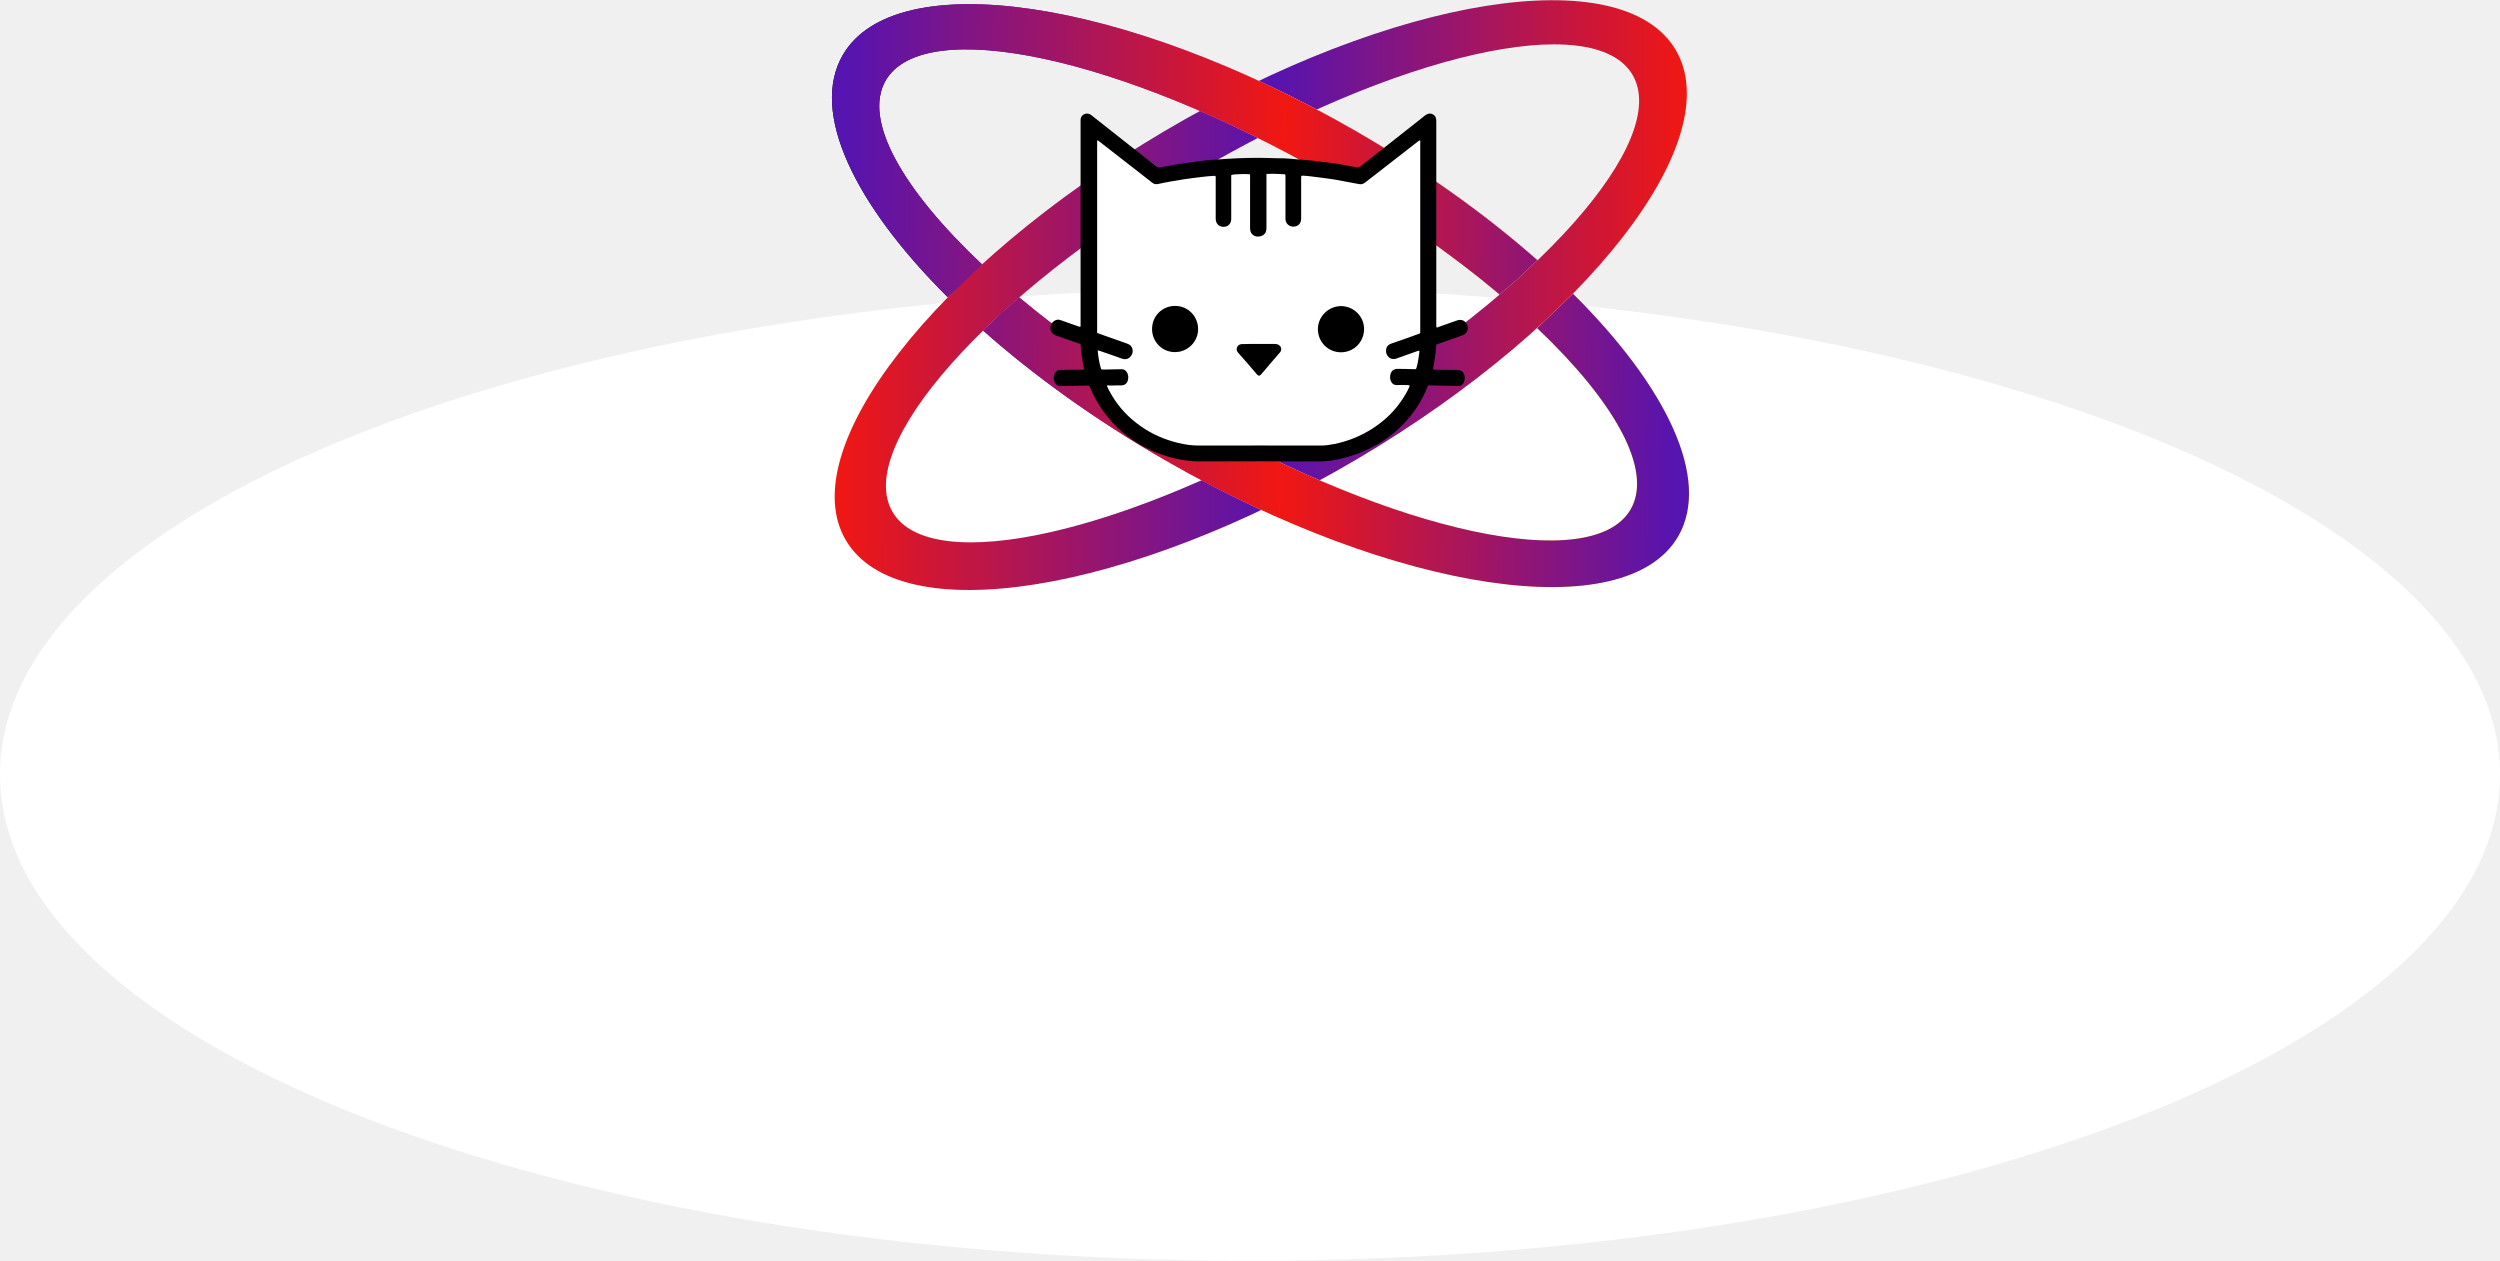
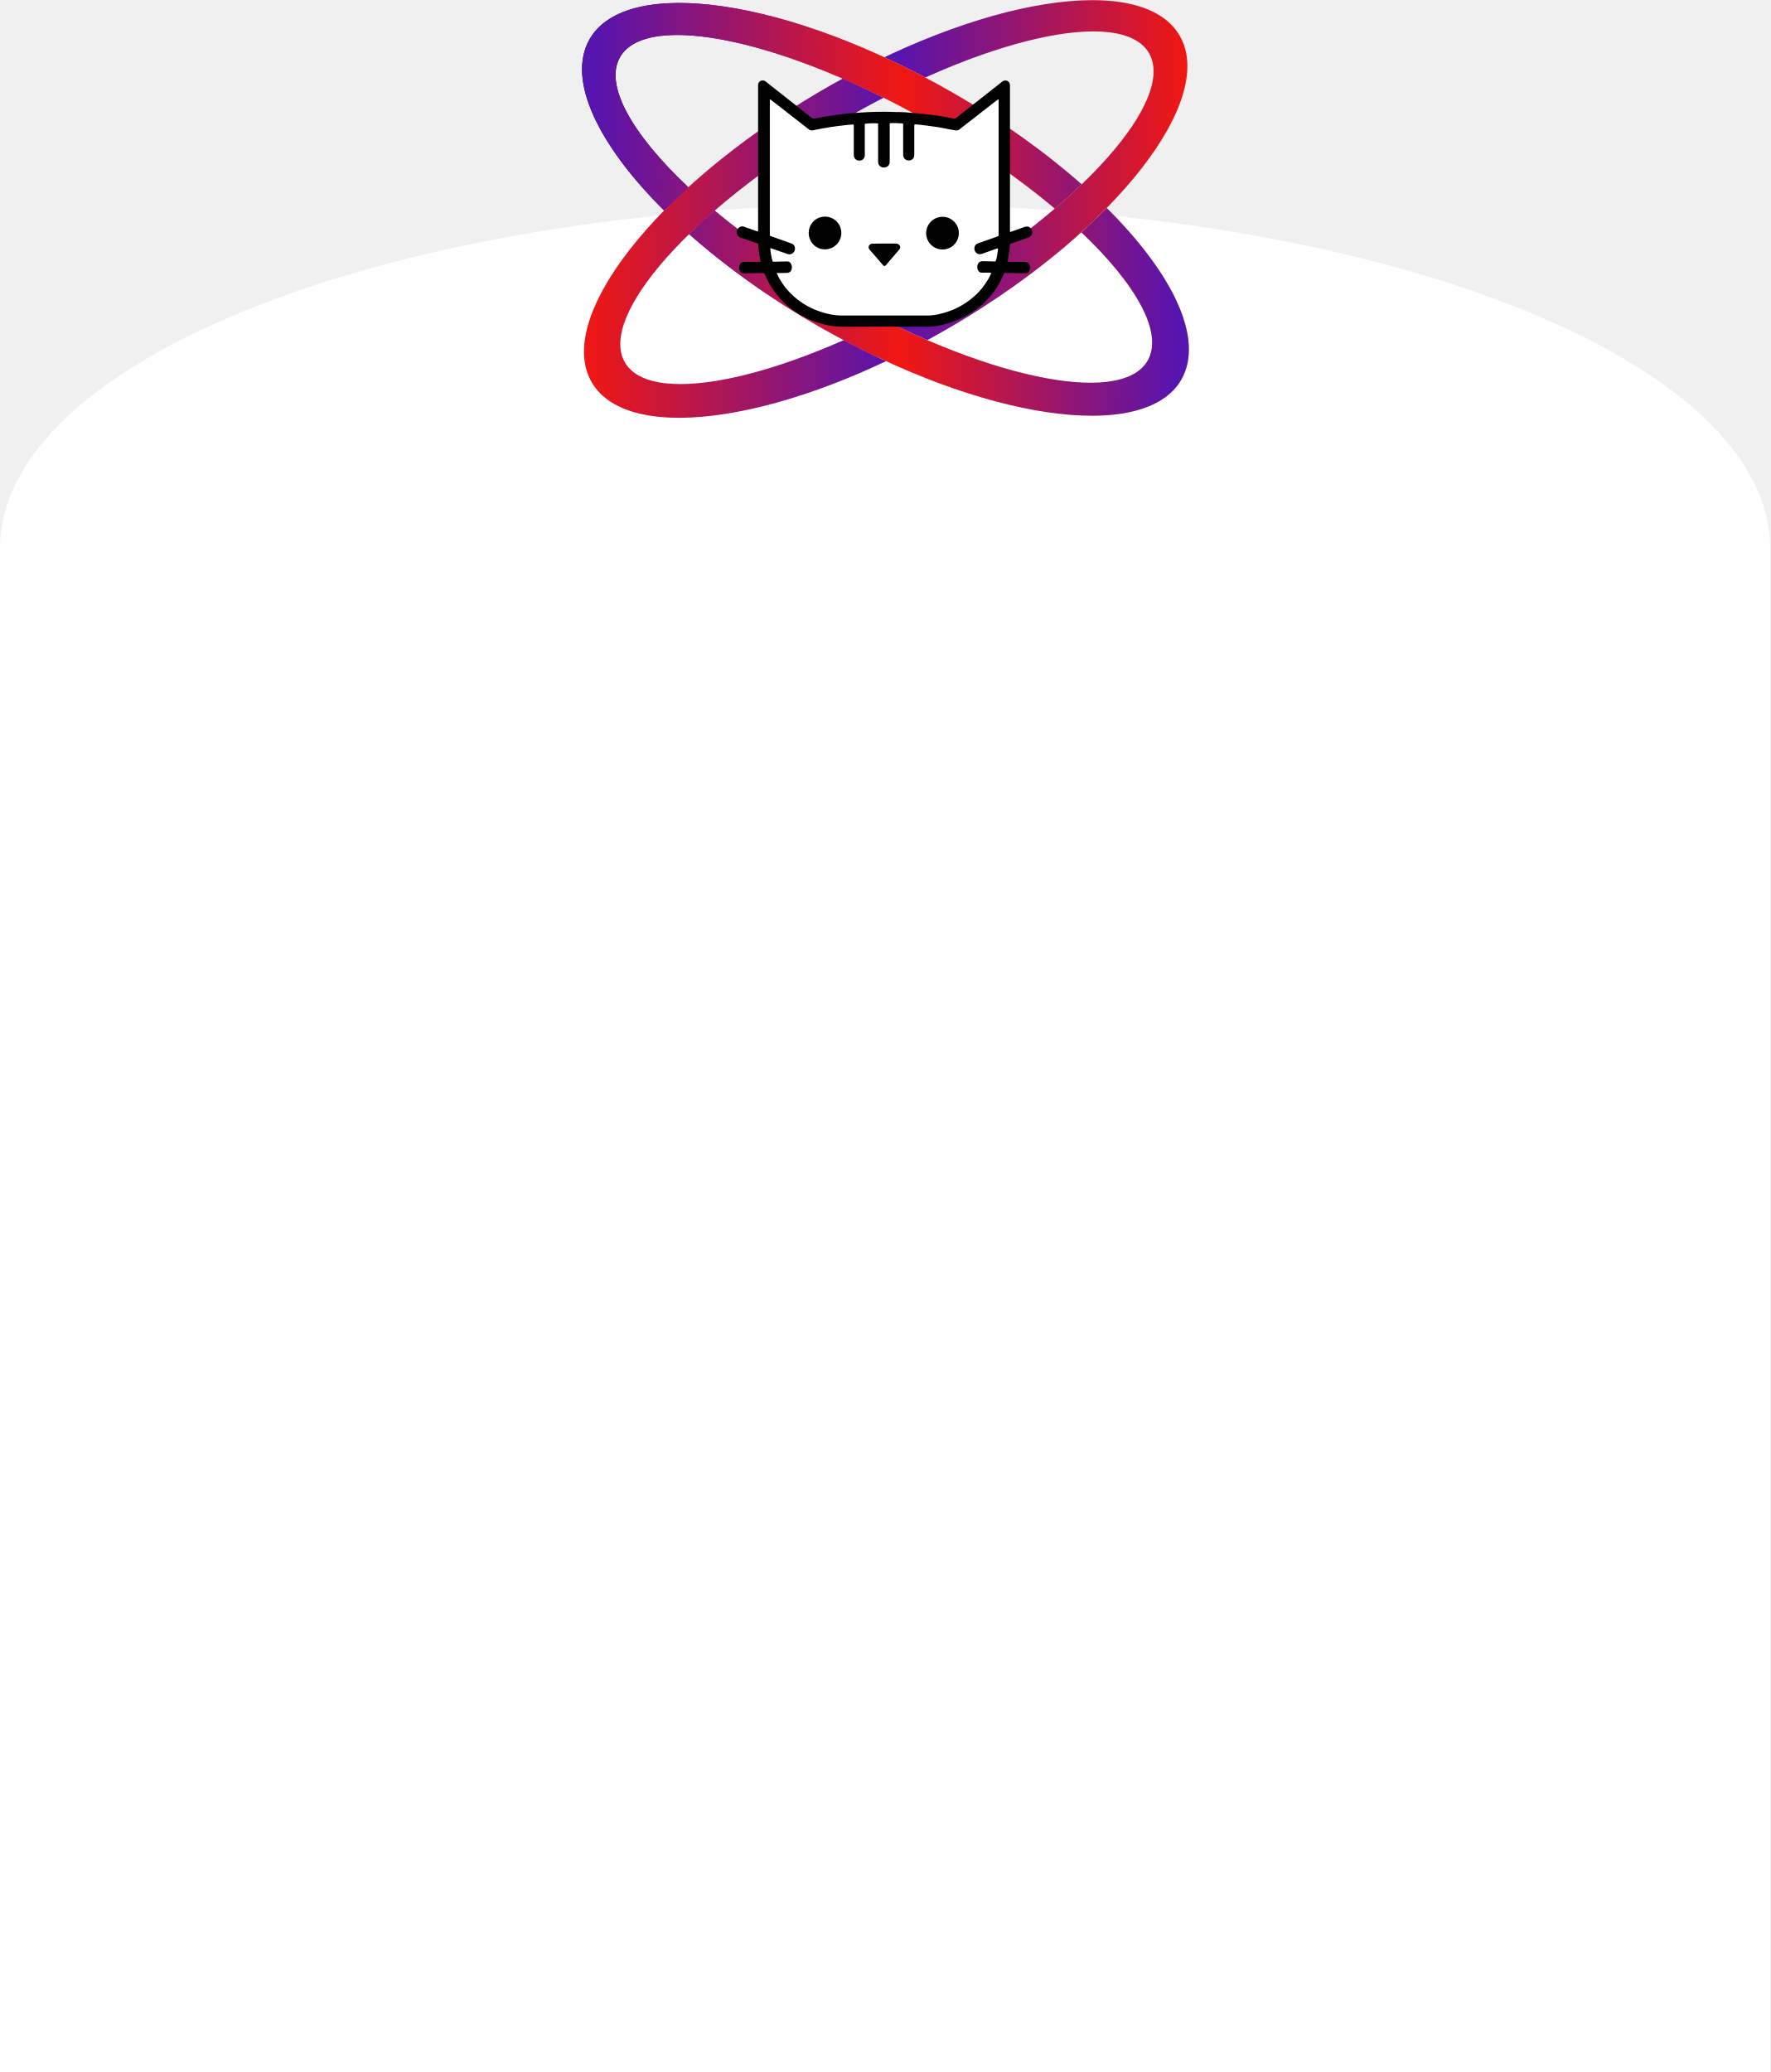
- <svg xmlns="http://www.w3.org/2000/svg" width="1162" height="586" viewBox="0 0 1162 586" fill="none">
-   <ellipse cx="581" cy="360" rx="581" ry="226" fill="white" />
-   <path d="M715.318 121.622L714.097 120.555L713.617 121.104L714.838 122.171L715.318 121.622Z" fill="#6B1DA0" />
-   <path d="M712.982 120.386L696.734 136.686L698.456 138.402L714.704 122.102L712.982 120.386Z" fill="#6B1DA0" />
-   <path d="M778.836 23.157C753.965 -18.856 647.498 -1.824 541.027 61.073C434.475 124.131 368.321 209.163 393.191 251.177C418.062 293.191 524.529 276.158 631 213.262C737.471 150.284 803.625 65.171 778.836 23.157ZM619.536 191.645C524.562 247.797 432.933 268.532 414.89 238.013C396.846 207.495 459.216 137.217 554.109 81.066C649.083 24.914 740.631 4.179 758.755 34.697C776.799 65.216 714.429 135.494 619.536 191.645Z" fill="url(#paint0_linear_897_5)" />
-   <path d="M731.126 136.518L714.458 152.509C750.581 186.806 768.383 218.46 757.958 236.709C740.26 267.45 648.402 247.751 552.837 192.809C522.739 175.518 495.882 156.764 473.725 138.245L465.227 145.795L456.974 153.669C480.675 174.697 509.4 195.394 541.85 214.058C649.097 275.705 755.781 291.409 780.105 249.151C795.216 222.629 774.802 179.878 731.126 136.518ZM629.935 60.761C522.688 -0.887 416.004 -16.591 391.679 25.667C376.487 52.028 396.901 94.778 440.495 138.138L455.384 123.933L456.436 122.878C419.502 88.096 401.05 55.876 411.637 37.464C429.334 6.724 521.193 26.423 616.758 81.365C647.342 98.978 674.606 118.056 697.006 136.899L705.504 129.592L714.567 120.907C690.947 100.04 662.303 79.425 629.935 60.761Z" fill="url(#paint1_linear_897_5)" />
-   <path d="M731.126 136.518L714.458 152.509C750.581 186.806 768.383 218.46 757.958 236.709C740.26 267.45 648.402 247.751 552.837 192.809C522.739 175.518 495.882 156.764 473.725 138.245L465.227 145.795L456.974 153.669C480.675 174.697 509.4 195.394 541.85 214.058C649.097 275.705 755.781 291.409 780.105 249.151C795.216 222.629 774.802 179.878 731.126 136.518ZM629.935 60.761C522.688 -0.887 416.004 -16.591 391.679 25.667C376.487 52.028 396.901 94.778 440.495 138.138L455.384 123.933L456.436 122.878C419.502 88.096 401.05 55.876 411.637 37.464C429.334 6.724 521.193 26.423 616.758 81.365C647.342 98.978 674.606 118.056 697.006 136.899L705.504 129.592L714.567 120.907C690.947 100.04 662.303 79.425 629.935 60.761Z" fill="url(#paint2_linear_897_5)" />
-   <path d="M664.831 115.691C664.913 99.323 664.669 83.035 664.183 66.667C664.102 63.264 659.888 61.4 657.375 63.831C649.919 71.204 641.004 79.875 630.792 83.359C630.225 82.225 629.09 81.334 627.307 81.496C622.201 81.739 617.014 81.658 611.908 81.415C611.341 81.171 610.773 81.009 610.044 81.09C609.558 81.171 609.152 81.171 608.666 81.252C606.316 81.09 604.046 80.928 601.696 80.766C600.723 80.604 599.67 80.523 598.697 80.523C587.756 79.632 576.896 78.497 565.954 78.578C556.067 78.659 546.503 81.009 536.697 81.415C534.022 81.496 531.996 81.334 529.97 79.551C528.106 77.93 526.485 76.066 524.702 74.365C521.622 71.367 518.623 68.287 515.543 65.289C515.624 64.803 515.624 64.317 515.705 63.831C516.111 59.455 510.356 58.888 508.411 61.967C506.385 62.939 505.007 65.289 506.628 67.396C506.871 67.72 507.115 67.963 507.277 68.287C504.683 94.785 502.819 121.282 505.413 147.941C506.547 159.529 507.763 171.441 512.383 182.218C517.002 192.833 525.188 200.45 535.967 204.663C548.043 209.444 561.335 209.363 574.14 209.606C587.999 209.849 602.263 211.065 616.122 210.012C628.685 209.039 638.815 203.205 646.758 193.562C647.082 193.157 647.406 192.752 647.731 192.347C648.946 192.023 649.919 191.212 650.324 189.673C650.405 189.43 650.405 189.186 650.486 188.943C656.889 180.678 661.752 172.089 663.373 161.231C665.48 146.321 664.75 130.763 664.831 115.691Z" fill="white" />
-   <path d="M503.954 171.686C503.306 169.417 503.144 167.148 502.738 164.879C502.495 163.583 502.414 162.205 502.333 160.909C502.333 160.179 502.09 159.936 501.442 159.693C497.957 158.478 494.553 157.262 491.149 156.047C490.906 155.966 490.744 155.885 490.5 155.804C488.798 155.155 487.988 153.616 488.312 151.671C488.555 150.131 490.014 148.754 491.554 148.592C492.202 148.511 492.77 148.673 493.337 148.916C495.931 149.807 498.524 150.78 501.118 151.671C501.442 151.752 501.685 151.914 502.09 151.914C502.333 151.671 502.252 151.347 502.252 151.104C502.252 150.78 502.252 150.455 502.252 150.131C502.252 118.934 502.252 87.737 502.252 56.54C502.252 56.297 502.252 56.054 502.252 55.811C502.171 53.542 504.684 52.002 506.791 53.218C507.277 53.461 507.682 53.866 508.088 54.19C517.813 61.888 527.62 69.586 537.345 77.284C537.994 77.77 538.561 78.013 539.372 77.77C542.37 77.203 545.369 76.636 548.449 76.15C551.042 75.744 553.636 75.501 556.148 75.096C560.606 74.448 565.063 74.124 569.521 73.881C576.653 73.394 583.866 73.232 591.079 73.475C592.376 73.556 593.673 73.556 594.97 73.556C597.887 73.556 600.805 73.881 603.723 74.124C605.83 74.286 607.937 74.448 610.125 74.691C613.205 75.015 616.285 75.501 619.365 75.825C623.093 76.312 626.821 77.122 630.549 77.77C631.36 77.932 631.846 77.689 632.413 77.284C641.815 69.829 651.297 62.374 660.698 55C661.266 54.514 661.833 54.109 662.4 53.623C663.454 52.812 664.67 52.488 665.967 53.137C667.182 53.785 667.587 54.838 667.587 56.216C667.587 70.558 667.587 84.982 667.587 99.325C667.587 116.422 667.587 133.52 667.587 150.618C667.587 151.104 667.506 151.59 667.668 152.157C668.074 152.319 668.479 152.076 668.803 151.914C671.64 150.942 674.476 149.888 677.313 148.916C679.258 148.268 680.96 148.997 681.852 150.78C682.824 152.724 681.933 155.074 679.907 155.804C676.259 157.1 672.531 158.397 668.884 159.693C668.479 159.855 667.993 159.936 667.587 160.341C667.344 164.069 666.777 167.877 666.048 171.605C666.534 171.848 667.101 171.848 667.587 171.848C670.181 171.848 672.693 171.929 675.287 171.929C675.935 171.929 676.503 171.929 677.151 171.929C679.096 172.01 679.988 172.496 680.555 174.117C681.122 175.737 680.717 177.763 679.582 178.816C679.096 179.303 678.448 179.384 677.799 179.384C673.747 179.303 669.695 179.222 665.642 179.141C664.994 179.141 664.427 179.141 663.94 179.141C663.616 179.303 663.616 179.546 663.535 179.708C660.861 186.433 656.97 192.43 651.864 197.535C647.893 201.586 643.354 204.909 638.33 207.583C632.899 210.419 627.226 212.445 621.229 213.66C618.473 214.227 615.718 214.47 612.881 214.47C594.564 214.389 576.167 214.389 557.85 214.47C553.879 214.47 549.989 213.984 546.179 213.093C540.587 211.796 535.238 209.689 530.213 206.853C525.188 204.017 520.731 200.452 516.841 196.157C513.923 192.916 511.41 189.432 509.303 185.623C508.331 183.84 507.439 181.977 506.629 180.032C506.548 179.789 506.467 179.546 506.305 179.384C505.899 179.141 505.413 179.222 505.008 179.222C501.118 179.303 497.308 179.384 493.418 179.384C492.527 179.384 491.635 179.465 490.906 178.654C490.095 177.763 489.771 176.71 489.771 175.575C489.771 175.17 489.852 174.765 489.933 174.441C490.338 172.82 491.392 171.929 493.175 171.929C496.174 171.848 499.253 171.848 502.252 171.848C502.738 171.848 503.306 171.929 503.954 171.686ZM514.49 179.303C515.139 180.923 515.949 182.382 516.841 183.84C520.245 189.594 524.783 194.293 530.213 198.102C535.481 201.829 541.317 204.341 547.638 205.881C550.88 206.691 554.122 207.097 557.526 207.097C576.329 207.015 595.051 207.097 613.853 207.097C616.042 207.097 618.149 206.772 620.256 206.367C625.686 205.233 630.792 203.369 635.574 200.614C638.33 199.074 640.923 197.211 643.354 195.185C646.434 192.592 649.109 189.594 651.378 186.271C652.756 184.246 654.053 182.139 655.025 179.87C655.106 179.627 655.349 179.465 655.106 179.141C654.701 178.979 654.296 178.979 653.972 178.979C652.351 178.979 650.73 178.898 649.109 178.979C647.974 178.979 647.164 178.411 646.677 177.52C646.11 176.548 646.029 175.575 646.191 174.441C646.515 172.496 647.65 171.443 649.676 171.443C652.189 171.443 654.701 171.524 657.294 171.605C658.186 171.605 658.186 171.605 658.429 170.794C659.078 168.525 659.402 166.176 659.726 163.745C659.726 163.502 659.807 163.258 659.645 163.015C659.24 163.015 658.996 163.177 658.591 163.258C655.43 164.393 652.189 165.527 649.028 166.662C645.948 167.715 643.922 164.879 644.246 162.61C644.408 161.152 645.219 160.179 646.677 159.693C650.73 158.316 654.782 156.857 658.834 155.398C659.24 155.236 659.726 155.155 660.131 154.831C660.131 125.012 660.131 95.111 660.131 65.21C659.564 65.291 659.321 65.615 658.915 65.859C650.73 72.179 642.625 78.499 634.439 84.901C633.548 85.549 632.656 85.792 631.603 85.549C627.794 84.82 623.984 84.091 620.256 83.442C617.663 83.037 615.15 82.713 612.557 82.389C610.287 82.146 608.018 81.741 605.749 81.66C605.506 81.66 605.181 81.579 604.857 81.822C604.776 82.227 604.776 82.632 604.776 83.037C604.776 89.034 604.776 95.03 604.776 101.026C604.776 101.512 604.776 101.999 604.695 102.566C604.371 104.186 603.074 105.24 601.372 105.321C599.589 105.402 598.13 104.43 597.644 102.809C597.482 102.323 597.482 101.837 597.482 101.269C597.482 94.949 597.482 88.628 597.482 82.308C597.482 81.903 597.563 81.417 597.239 81.011C594.402 80.849 591.647 80.687 588.648 80.849C588.648 81.417 588.648 81.822 588.648 82.227C588.648 86.278 588.648 90.33 588.648 94.382C588.648 98.19 588.648 101.999 588.648 105.888C588.648 106.942 588.486 107.914 587.756 108.724C586.784 109.778 585.568 110.021 584.19 109.94C582.732 109.778 581.516 108.724 581.192 107.347C581.03 106.779 581.03 106.212 581.03 105.645C581.03 97.866 581.03 90.087 581.03 82.389C581.03 81.903 581.111 81.498 580.949 81.011C579.409 80.768 573.249 80.93 572.358 81.336C572.195 81.741 572.277 82.227 572.277 82.632C572.277 88.871 572.277 95.111 572.277 101.35C572.277 101.918 572.277 102.404 572.114 102.971C571.628 104.592 570.169 105.564 568.386 105.402C566.765 105.321 565.469 104.186 565.144 102.566C565.063 102.08 565.063 101.593 565.063 101.026C565.063 95.03 565.063 89.034 565.063 83.037C565.063 82.632 565.144 82.146 564.901 81.822C564.658 81.66 564.415 81.741 564.172 81.741C562.551 81.822 561.011 81.984 559.471 82.146C556.31 82.551 553.149 82.875 550.07 83.361C546.098 84.01 542.127 84.658 538.156 85.549C537.183 85.711 536.373 85.549 535.643 84.982C533.293 83.118 530.943 81.254 528.592 79.472C522.757 74.934 516.922 70.396 511.086 65.859C510.762 65.615 510.438 65.21 509.952 65.291C509.952 95.111 509.952 124.931 509.952 154.75C511.248 155.236 512.545 155.641 513.761 156.128C517.165 157.343 520.65 158.559 524.054 159.774C525.188 160.179 525.999 160.909 526.323 162.043C526.728 163.583 526.323 164.879 525.188 166.014C524.054 167.067 522.757 167.148 521.379 166.662C518.056 165.446 514.733 164.312 511.41 163.177C511.086 163.015 510.681 162.853 510.195 162.934C510.519 165.932 510.924 168.85 511.816 171.605C512.302 171.767 512.707 171.767 513.031 171.767C515.787 171.686 518.543 171.686 521.298 171.605C522.514 171.605 523.324 172.172 523.892 173.225C524.459 174.279 524.54 175.332 524.297 176.467C523.973 178.168 522.919 179.06 521.136 179.141C519.353 179.141 517.489 179.141 515.706 179.222C515.301 179.06 514.895 178.979 514.49 179.303Z" fill="black" />
-   <path d="M546.18 142.191C552.177 142.191 556.878 146.972 556.878 152.968C556.878 158.883 552.015 163.664 546.099 163.664C540.182 163.664 535.481 158.883 535.481 152.968C535.481 146.891 540.182 142.191 546.18 142.191Z" fill="black" />
-   <path d="M623.417 163.745C617.5 163.826 612.637 159.127 612.556 153.13C612.475 147.296 617.257 142.434 623.093 142.272C629.009 142.191 633.953 146.891 634.034 152.806C634.034 158.965 629.333 163.664 623.417 163.745Z" fill="black" />
-   <path d="M585.082 159.855C587.514 159.855 590.026 159.855 592.457 159.855C593.106 159.855 593.673 159.936 594.24 160.26C595.537 160.908 595.942 162.691 594.97 163.745C592.052 167.067 589.215 170.47 586.298 173.873C585.487 174.846 584.92 174.846 584.11 173.873C581.273 170.551 578.436 167.229 575.519 163.988C574.789 163.177 574.546 162.286 575.032 161.314C575.519 160.341 576.329 159.936 577.383 159.936C579.976 159.855 582.489 159.855 585.082 159.855Z" fill="black" />
+ <svg xmlns="http://www.w3.org/2000/svg" width="1162" height="1360" viewBox="0 0 1162 1360" fill="none">
+   <path fill-rule="evenodd" clip-rule="evenodd" d="M1162 360C1162 235.184 901.877 134 581 134C260.123 134 0 235.184 0 360V1360H1162V360Z" fill="white" />
+   <path d="M710.701 121.622L709.48 120.555L709 121.104L710.221 122.171L710.701 121.622Z" fill="#6B1DA0" />
+   <path d="M708.365 120.386L692.117 136.686L693.839 138.402L710.087 122.102L708.365 120.386Z" fill="#6B1DA0" />
+   <path d="M774.219 23.157C749.348 -18.856 642.881 -1.824 536.41 61.073C429.858 124.131 363.704 209.163 388.574 251.177C413.445 293.191 519.912 276.158 626.383 213.262C732.854 150.284 799.008 65.171 774.219 23.157ZM614.919 191.645C519.945 247.797 428.316 268.532 410.273 238.013C392.229 207.495 454.599 137.217 549.492 81.066C644.466 24.914 736.014 4.179 754.139 34.697C772.182 65.216 709.812 135.494 614.919 191.645Z" fill="url(#paint0_linear_979_3)" />
+   <path d="M726.51 136.518L709.841 152.509C745.964 186.806 763.766 218.46 753.341 236.709C735.644 267.45 643.785 247.751 548.22 192.809C518.122 175.518 491.265 156.764 469.108 138.245L460.611 145.795L452.357 153.669C476.058 174.697 504.783 195.394 537.233 214.058C644.48 275.705 751.164 291.409 775.488 249.151C790.599 222.629 770.185 179.878 726.51 136.518ZM625.318 60.761C518.071 -0.887 411.387 -16.591 387.062 25.667C371.87 52.028 392.284 94.778 435.878 138.138L450.767 123.933L451.819 122.878C414.885 88.096 396.433 55.876 407.02 37.464C424.718 6.724 516.576 26.423 612.141 81.365C642.725 98.978 669.989 118.056 692.389 136.899L700.887 129.592L709.95 120.907C686.33 100.04 657.686 79.425 625.318 60.761Z" fill="url(#paint1_linear_979_3)" />
+   <path d="M726.51 136.518L709.841 152.509C745.964 186.806 763.766 218.46 753.341 236.709C735.644 267.45 643.785 247.751 548.22 192.809C518.122 175.518 491.265 156.764 469.108 138.245L460.611 145.795L452.357 153.669C476.058 174.697 504.783 195.394 537.233 214.058C644.48 275.705 751.164 291.409 775.488 249.151C790.599 222.629 770.185 179.878 726.51 136.518ZM625.318 60.761C518.071 -0.887 411.387 -16.591 387.062 25.667C371.87 52.028 392.284 94.778 435.878 138.138L450.767 123.933L451.819 122.878C414.885 88.096 396.433 55.876 407.02 37.464C424.718 6.724 516.576 26.423 612.141 81.365C642.725 98.978 669.989 118.056 692.389 136.899L700.887 129.592L709.95 120.907C686.33 100.04 657.686 79.425 625.318 60.761Z" fill="url(#paint2_linear_979_3)" />
+   <path d="M660.215 115.691C660.296 99.323 660.052 83.035 659.566 66.667C659.485 63.264 655.271 61.4 652.758 63.831C645.302 71.204 636.387 79.875 626.175 83.359C625.608 82.225 624.473 81.334 622.69 81.496C617.584 81.739 612.397 81.658 607.291 81.415C606.724 81.171 606.156 81.009 605.427 81.09C604.941 81.171 604.535 81.171 604.049 81.252C601.699 81.09 599.429 80.928 597.079 80.766C596.107 80.604 595.053 80.523 594.08 80.523C583.139 79.632 572.279 78.497 561.338 78.578C551.45 78.659 541.886 81.009 532.08 81.415C529.405 81.496 527.379 81.334 525.353 79.551C523.489 77.93 521.868 76.066 520.085 74.365C517.005 71.367 514.006 68.287 510.926 65.289C511.007 64.803 511.007 64.317 511.089 63.831C511.494 59.455 505.739 58.888 503.794 61.967C501.768 62.939 500.39 65.289 502.011 67.396C502.254 67.72 502.498 67.963 502.66 68.287C500.066 94.785 498.202 121.282 500.796 147.941C501.93 159.529 503.146 171.441 507.766 182.218C512.385 192.833 520.571 200.45 531.35 204.663C543.426 209.444 556.718 209.363 569.523 209.606C583.382 209.849 597.646 211.065 611.505 210.012C624.068 209.039 634.198 203.205 642.141 193.562C642.465 193.157 642.79 192.752 643.114 192.347C644.329 192.023 645.302 191.212 645.707 189.673C645.788 189.43 645.788 189.186 645.869 188.943C652.272 180.678 657.135 172.089 658.756 161.231C660.863 146.321 660.133 130.763 660.215 115.691Z" fill="white" />
+   <path d="M499.337 171.686C498.689 169.417 498.527 167.148 498.122 164.879C497.878 163.583 497.797 162.205 497.716 160.909C497.716 160.179 497.473 159.936 496.825 159.693C493.34 158.478 489.936 157.262 486.532 156.047C486.289 155.966 486.127 155.885 485.883 155.804C484.181 155.155 483.371 153.616 483.695 151.671C483.938 150.131 485.397 148.754 486.937 148.592C487.585 148.511 488.153 148.673 488.72 148.916C491.314 149.807 493.907 150.78 496.501 151.671C496.825 151.752 497.068 151.914 497.473 151.914C497.716 151.671 497.635 151.347 497.635 151.104C497.635 150.78 497.635 150.455 497.635 150.131C497.635 118.934 497.635 87.737 497.635 56.54C497.635 56.297 497.635 56.054 497.635 55.811C497.554 53.542 500.067 52.002 502.174 53.218C502.66 53.461 503.065 53.866 503.471 54.19C513.196 61.888 523.003 69.586 532.728 77.284C533.377 77.77 533.944 78.013 534.755 77.77C537.753 77.203 540.752 76.636 543.832 76.15C546.425 75.744 549.019 75.501 551.531 75.096C555.989 74.448 560.446 74.124 564.904 73.881C572.036 73.394 579.249 73.232 586.462 73.475C587.759 73.556 589.056 73.556 590.353 73.556C593.27 73.556 596.188 73.881 599.106 74.124C601.213 74.286 603.32 74.448 605.508 74.691C608.588 75.015 611.668 75.501 614.748 75.825C618.476 76.312 622.204 77.122 625.932 77.77C626.743 77.932 627.229 77.689 627.796 77.284C637.198 69.829 646.68 62.374 656.082 55C656.649 54.514 657.216 54.109 657.784 53.623C658.837 52.812 660.053 52.488 661.35 53.137C662.565 53.785 662.971 54.838 662.971 56.216C662.971 70.558 662.971 84.982 662.971 99.325C662.971 116.422 662.971 133.52 662.971 150.618C662.971 151.104 662.889 151.59 663.052 152.157C663.457 152.319 663.862 152.076 664.186 151.914C667.023 150.942 669.859 149.888 672.696 148.916C674.641 148.268 676.343 148.997 677.235 150.78C678.207 152.724 677.316 155.074 675.29 155.804C671.642 157.1 667.914 158.397 664.267 159.693C663.862 159.855 663.376 159.936 662.971 160.341C662.727 164.069 662.16 167.877 661.431 171.605C661.917 171.848 662.484 171.848 662.971 171.848C665.564 171.848 668.076 171.929 670.67 171.929C671.318 171.929 671.886 171.929 672.534 171.929C674.479 172.01 675.371 172.496 675.938 174.117C676.505 175.737 676.1 177.763 674.965 178.816C674.479 179.303 673.831 179.384 673.182 179.384C669.13 179.303 665.078 179.222 661.025 179.141C660.377 179.141 659.81 179.141 659.323 179.141C658.999 179.303 658.999 179.546 658.918 179.708C656.244 186.433 652.353 192.43 647.247 197.535C643.276 201.586 638.737 204.909 633.713 207.583C628.282 210.419 622.609 212.445 616.612 213.66C613.856 214.227 611.101 214.47 608.264 214.47C589.947 214.389 571.55 214.389 553.233 214.47C549.262 214.47 545.372 213.984 541.563 213.093C535.97 211.796 530.621 209.689 525.596 206.853C520.571 204.017 516.114 200.452 512.224 196.157C509.306 192.916 506.794 189.432 504.686 185.623C503.714 183.84 502.822 181.977 502.012 180.032C501.931 179.789 501.85 179.546 501.688 179.384C501.282 179.141 500.796 179.222 500.391 179.222C496.501 179.303 492.691 179.384 488.801 179.384C487.91 179.384 487.018 179.465 486.289 178.654C485.478 177.763 485.154 176.71 485.154 175.575C485.154 175.17 485.235 174.765 485.316 174.441C485.721 172.82 486.775 171.929 488.558 171.929C491.557 171.848 494.637 171.848 497.635 171.848C498.122 171.848 498.689 171.929 499.337 171.686ZM509.873 179.303C510.522 180.923 511.332 182.382 512.224 183.84C515.628 189.594 520.166 194.293 525.596 198.102C530.864 201.829 536.7 204.341 543.021 205.881C546.263 206.691 549.505 207.097 552.909 207.097C571.712 207.015 590.434 207.097 609.237 207.097C611.425 207.097 613.532 206.772 615.639 206.367C621.069 205.233 626.175 203.369 630.957 200.614C633.713 199.074 636.306 197.211 638.738 195.185C641.817 192.592 644.492 189.594 646.761 186.271C648.139 184.246 649.436 182.139 650.408 179.87C650.489 179.627 650.732 179.465 650.489 179.141C650.084 178.979 649.679 178.979 649.355 178.979C647.734 178.979 646.113 178.898 644.492 178.979C643.357 178.979 642.547 178.411 642.06 177.52C641.493 176.548 641.412 175.575 641.574 174.441C641.898 172.496 643.033 171.443 645.059 171.443C647.572 171.443 650.084 171.524 652.678 171.605C653.569 171.605 653.569 171.605 653.812 170.794C654.461 168.525 654.785 166.176 655.109 163.745C655.109 163.502 655.19 163.258 655.028 163.015C654.623 163.015 654.379 163.177 653.974 163.258C650.813 164.393 647.572 165.527 644.411 166.662C641.331 167.715 639.305 164.879 639.629 162.61C639.791 161.152 640.602 160.179 642.06 159.693C646.113 158.316 650.165 156.857 654.217 155.398C654.623 155.236 655.109 155.155 655.514 154.831C655.514 125.012 655.514 95.111 655.514 65.21C654.947 65.291 654.704 65.615 654.298 65.859C646.113 72.179 638.008 78.499 629.822 84.901C628.931 85.549 628.039 85.792 626.986 85.549C623.177 84.82 619.367 84.091 615.639 83.442C613.046 83.037 610.533 82.713 607.94 82.389C605.67 82.146 603.401 81.741 601.132 81.66C600.889 81.66 600.565 81.579 600.24 81.822C600.159 82.227 600.159 82.632 600.159 83.037C600.159 89.034 600.159 95.03 600.159 101.026C600.159 101.512 600.159 101.999 600.078 102.566C599.754 104.186 598.457 105.24 596.755 105.321C594.972 105.402 593.513 104.43 593.027 102.809C592.865 102.323 592.865 101.837 592.865 101.269C592.865 94.949 592.865 88.628 592.865 82.308C592.865 81.903 592.946 81.417 592.622 81.011C589.785 80.849 587.03 80.687 584.031 80.849C584.031 81.417 584.031 81.822 584.031 82.227C584.031 86.278 584.031 90.33 584.031 94.382C584.031 98.19 584.031 101.999 584.031 105.888C584.031 106.942 583.869 107.914 583.139 108.724C582.167 109.778 580.951 110.021 579.573 109.94C578.115 109.778 576.899 108.724 576.575 107.347C576.413 106.779 576.413 106.212 576.413 105.645C576.413 97.866 576.413 90.087 576.413 82.389C576.413 81.903 576.494 81.498 576.332 81.011C574.792 80.768 568.632 80.93 567.741 81.336C567.579 81.741 567.66 82.227 567.66 82.632C567.66 88.871 567.66 95.111 567.66 101.35C567.66 101.918 567.66 102.404 567.497 102.971C567.011 104.592 565.552 105.564 563.769 105.402C562.148 105.321 560.852 104.186 560.527 102.566C560.446 102.08 560.446 101.593 560.446 101.026C560.446 95.03 560.446 89.034 560.446 83.037C560.446 82.632 560.527 82.146 560.284 81.822C560.041 81.66 559.798 81.741 559.555 81.741C557.934 81.822 556.394 81.984 554.854 82.146C551.693 82.551 548.533 82.875 545.453 83.361C541.481 84.01 537.51 84.658 533.539 85.549C532.566 85.711 531.756 85.549 531.026 84.982C528.676 83.118 526.326 81.254 523.975 79.472C518.14 74.934 512.305 70.396 506.469 65.859C506.145 65.615 505.821 65.21 505.335 65.291C505.335 95.111 505.335 124.931 505.335 154.75C506.631 155.236 507.928 155.641 509.144 156.128C512.548 157.343 516.033 158.559 519.437 159.774C520.571 160.179 521.382 160.909 521.706 162.043C522.111 163.583 521.706 164.879 520.571 166.014C519.437 167.067 518.14 167.148 516.762 166.662C513.439 165.446 510.116 164.312 506.793 163.177C506.469 163.015 506.064 162.853 505.578 162.934C505.902 165.932 506.307 168.85 507.199 171.605C507.685 171.767 508.09 171.767 508.414 171.767C511.17 171.686 513.926 171.686 516.681 171.605C517.897 171.605 518.707 172.172 519.275 173.225C519.842 174.279 519.923 175.332 519.68 176.467C519.356 178.168 518.302 179.06 516.519 179.141C514.736 179.141 512.872 179.141 511.089 179.222C510.684 179.06 510.279 178.979 509.873 179.303Z" fill="black" />
+   <path d="M541.563 142.191C547.56 142.191 552.261 146.972 552.261 152.968C552.261 158.883 547.398 163.664 541.482 163.664C535.565 163.664 530.865 158.883 530.865 152.968C530.865 146.891 535.565 142.191 541.563 142.191Z" fill="black" />
+   <path d="M618.8 163.745C612.883 163.826 608.021 159.127 607.939 153.13C607.858 147.296 612.64 142.434 618.476 142.272C624.392 142.191 629.336 146.891 629.417 152.806C629.417 158.965 624.716 163.664 618.8 163.745Z" fill="black" />
+   <path d="M580.465 159.855C582.897 159.855 585.409 159.855 587.84 159.855C588.489 159.855 589.056 159.936 589.623 160.26C590.92 160.908 591.325 162.691 590.353 163.745C587.435 167.067 584.599 170.47 581.681 173.873C580.87 174.846 580.303 174.846 579.493 173.873C576.656 170.551 573.819 167.229 570.902 163.988C570.172 163.177 569.929 162.286 570.415 161.314C570.902 160.341 571.712 159.936 572.766 159.936C575.359 159.855 577.872 159.855 580.465 159.855Z" fill="black" />
  <defs>
-     <linearGradient id="paint0_linear_897_5" x1="387.821" y1="137.54" x2="784.222" y2="136.878" gradientUnits="userSpaceOnUse">
+     <linearGradient id="paint0_linear_979_3" x1="383.204" y1="137.54" x2="779.605" y2="136.878" gradientUnits="userSpaceOnUse">
      <stop stop-color="#F11712" />
      <stop offset="0.516" stop-color="#5614B0" />
      <stop offset="1" stop-color="#F11712" />
    </linearGradient>
-     <linearGradient id="paint1_linear_897_5" x1="392.187" y1="152.752" x2="779.435" y2="157.888" gradientUnits="userSpaceOnUse">
+     <linearGradient id="paint1_linear_979_3" x1="387.57" y1="152.752" x2="774.818" y2="157.888" gradientUnits="userSpaceOnUse">
      <stop stop-color="#03001E" />
      <stop offset="0.193" stop-color="#7303C0" />
      <stop offset="0.391" stop-color="#EC38BC" />
      <stop offset="0.536" stop-color="#FDEFF9" />
      <stop offset="0.651" stop-color="#FCF3BB" />
      <stop offset="0.995" stop-color="#F7FF00" />
    </linearGradient>
-     <linearGradient id="paint2_linear_897_5" x1="392.187" y1="152.752" x2="779.435" y2="157.888" gradientUnits="userSpaceOnUse">
+     <linearGradient id="paint2_linear_979_3" x1="387.57" y1="152.752" x2="774.818" y2="157.888" gradientUnits="userSpaceOnUse">
      <stop stop-color="#5614B0" />
      <stop offset="0.526" stop-color="#F11712" />
      <stop offset="1" stop-color="#5614B0" />
    </linearGradient>
  </defs>
</svg>
